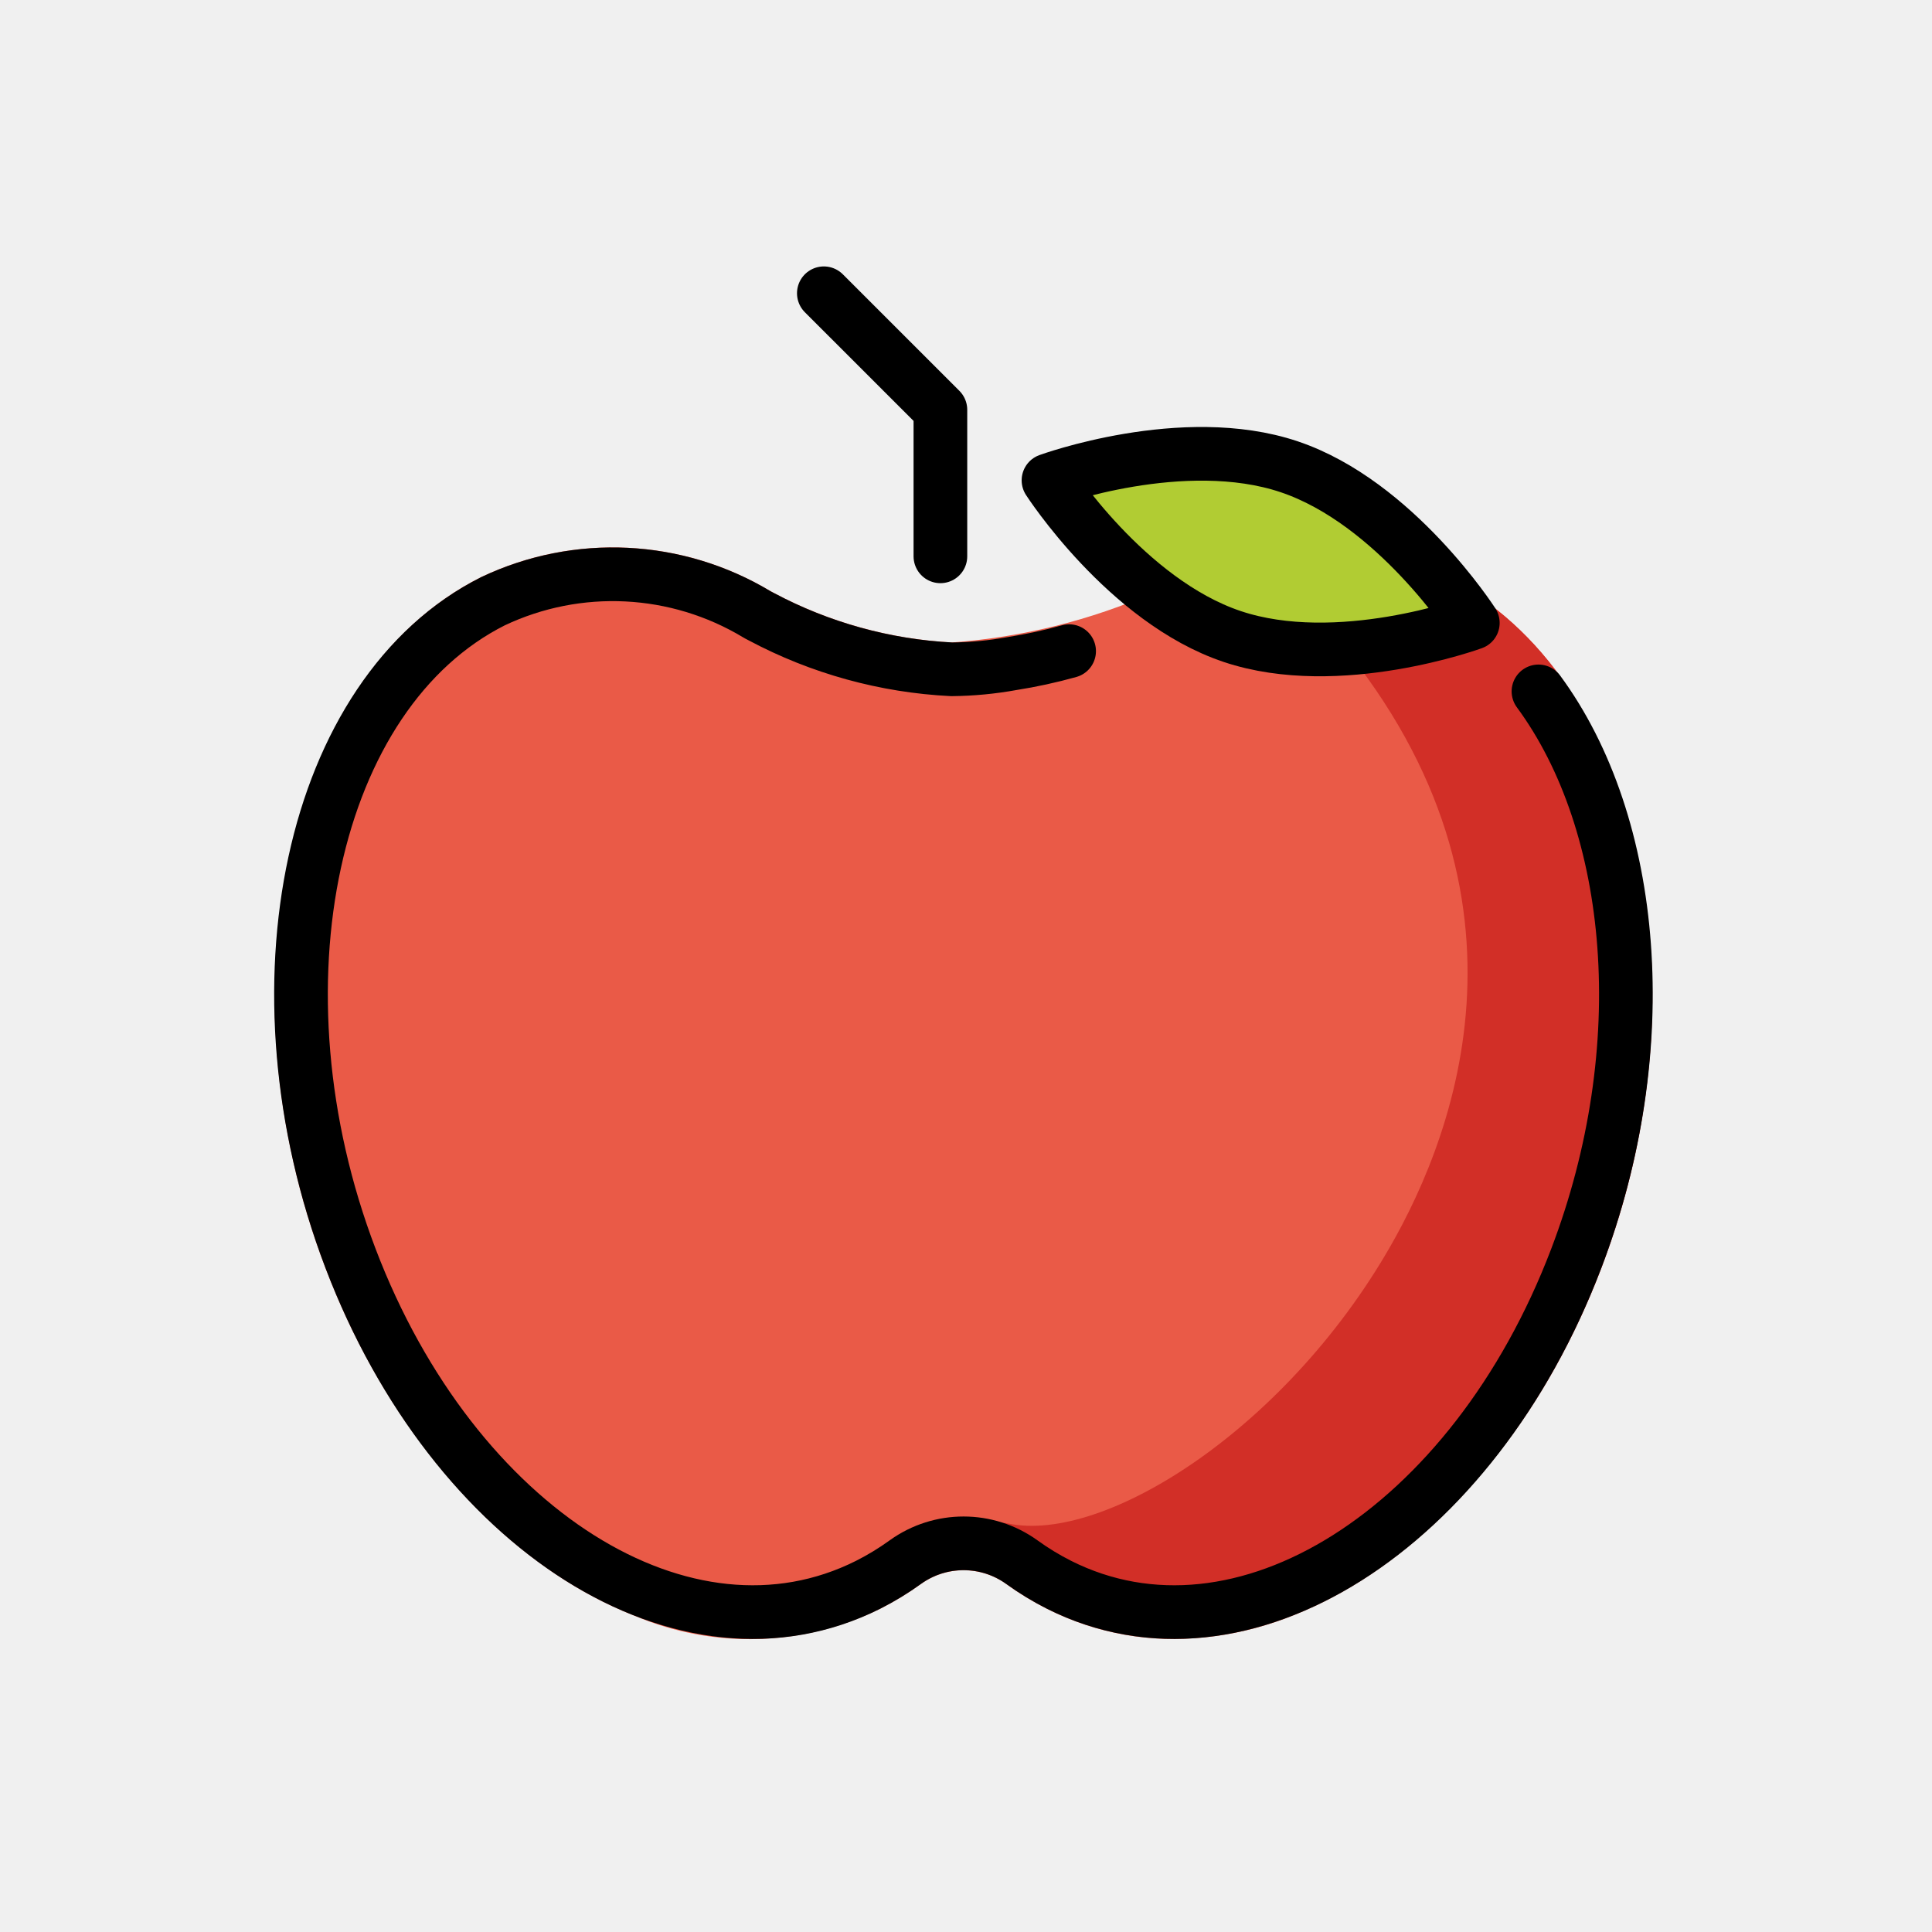
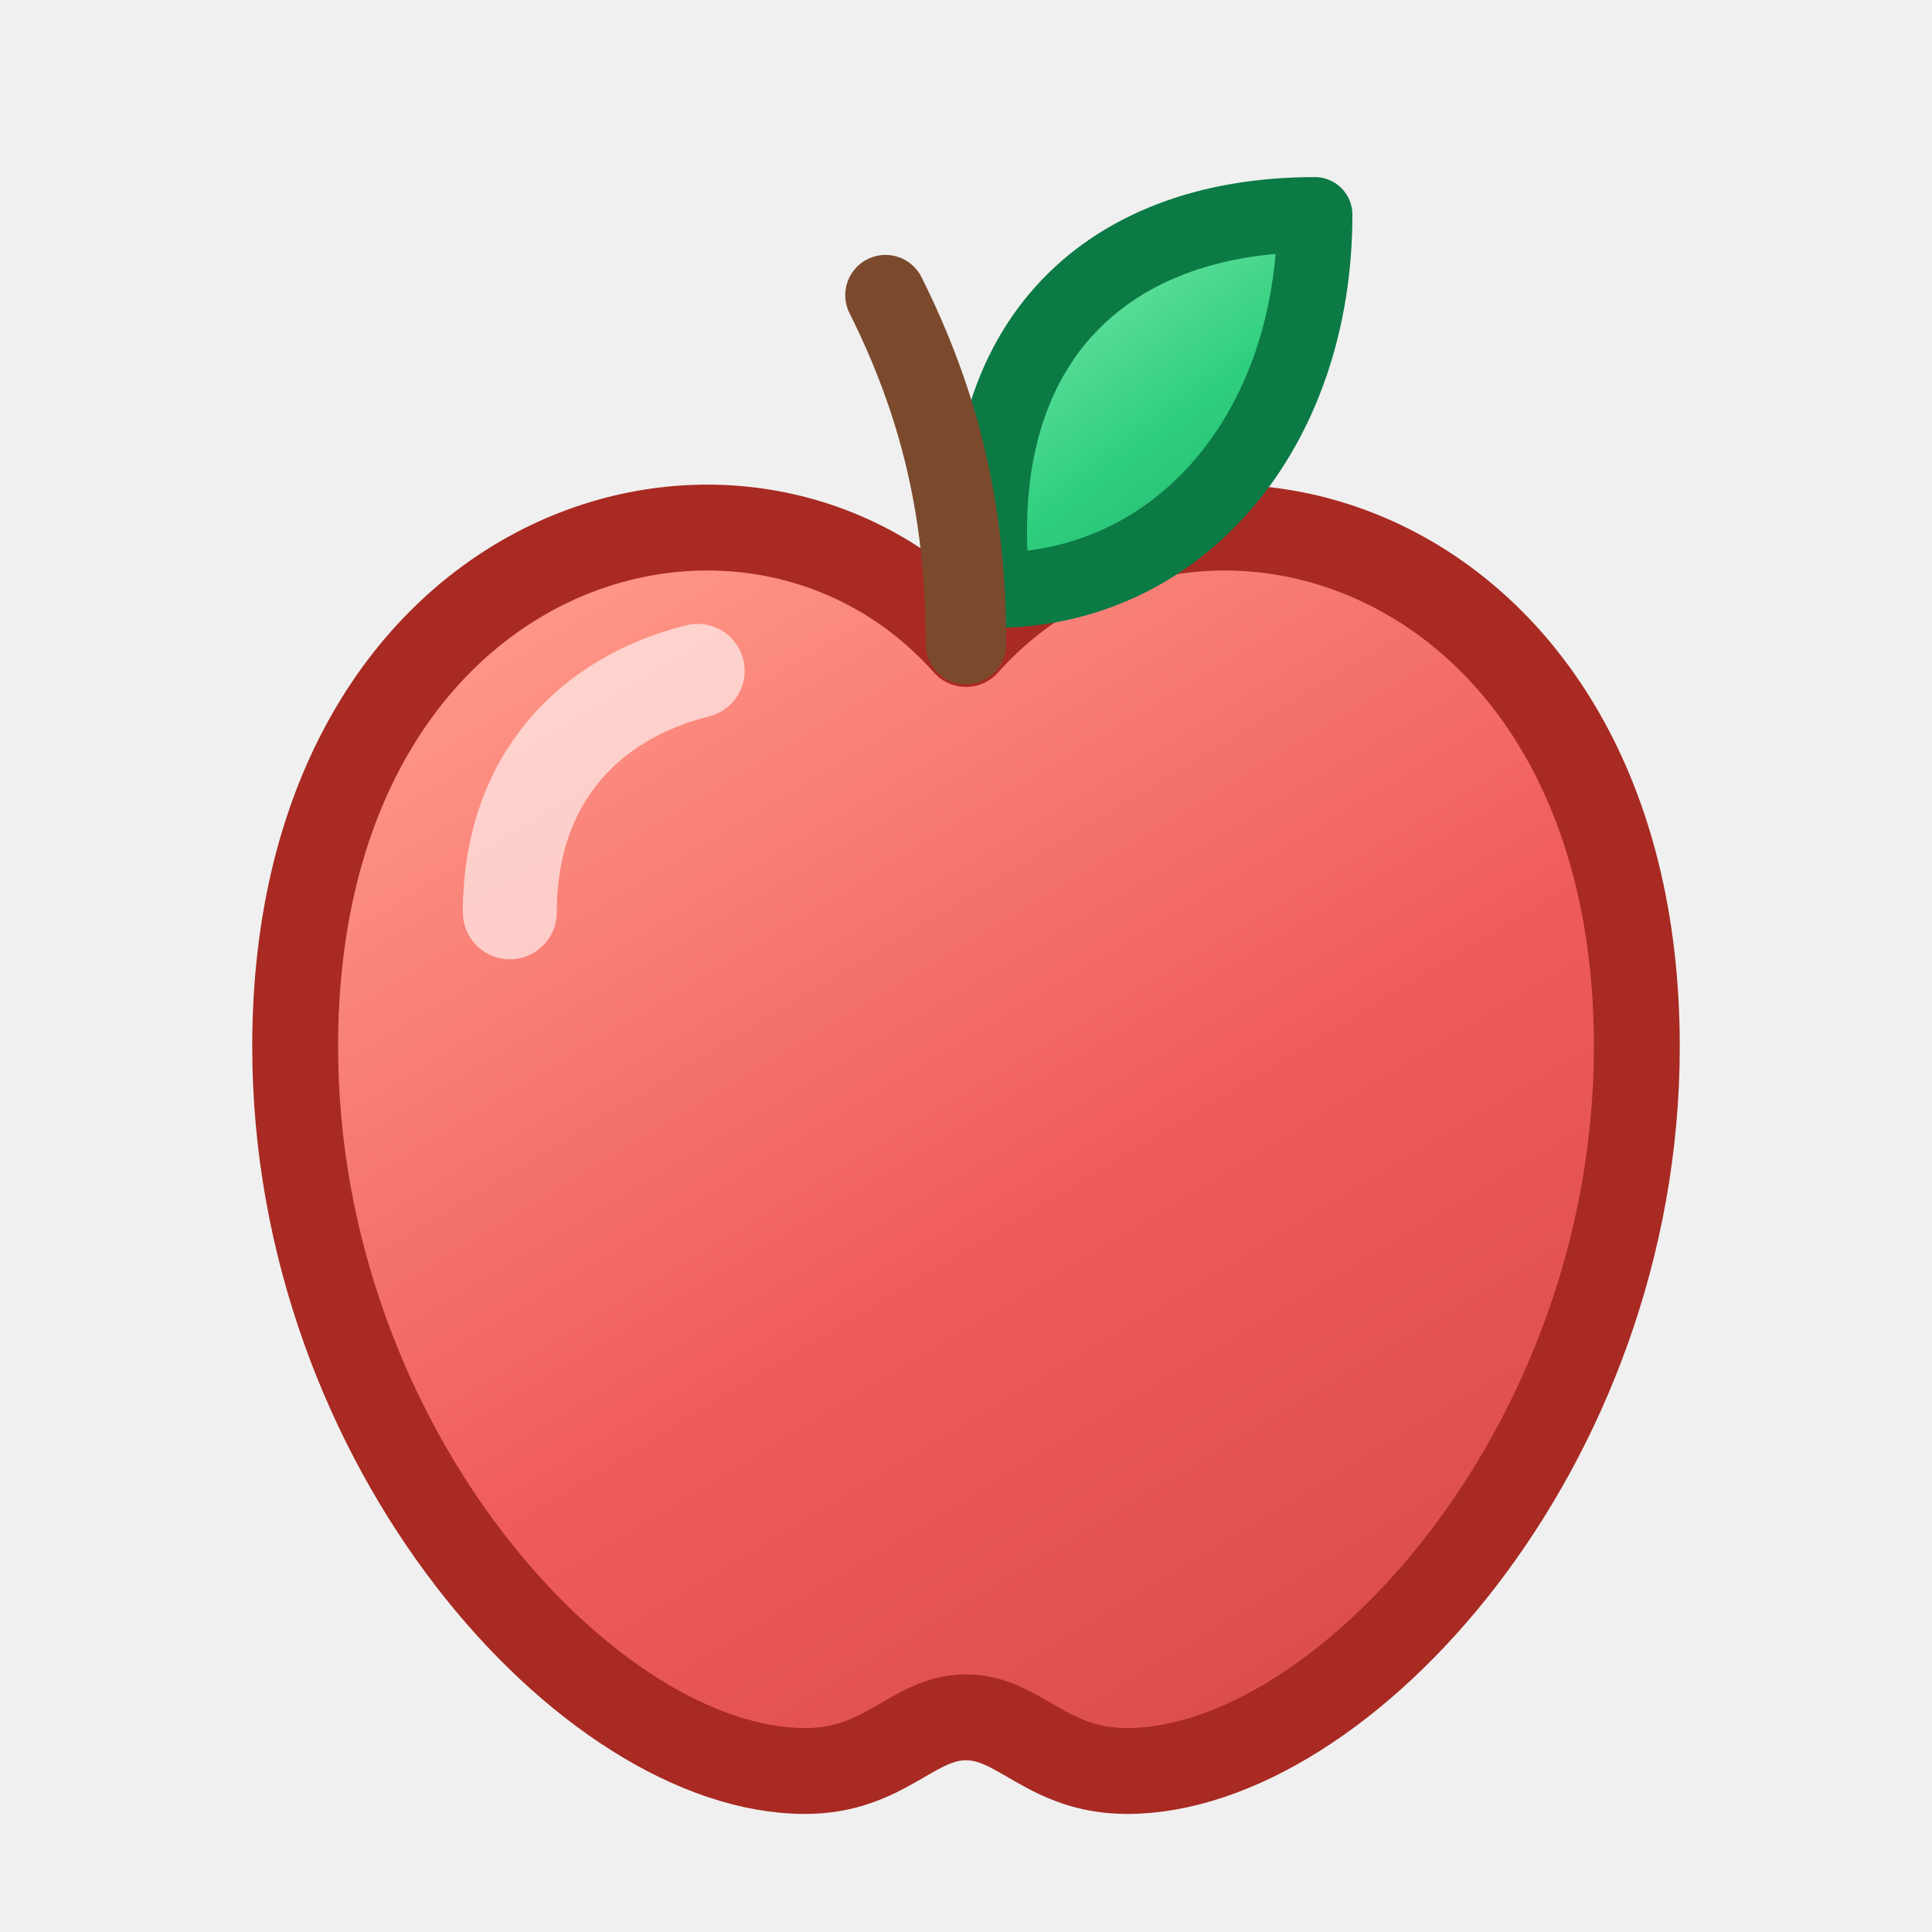
- <svg xmlns="http://www.w3.org/2000/svg" id="emoji" viewBox="0 0 72 72">
-   <g id="color">
-     <path fill="#ea5a47" d="M53.88,21.51a11.417,11.417,0,0,0-10.737.504c-.035.016-.072.033-.108.052a22.914,22.914,0,0,1-7.567,1.877,15.907,15.907,0,0,1-6.638-1.85l-.142-.076a11.41,11.41,0,0,0-10.764-.506C10.7,25.141,8.101,36.69,12.129,47.254c2.373,6.232,6.685,11.08,11.535,12.966a10.983,10.983,0,0,0,9.134-.266,11.377,11.377,0,0,0,1.532-.932,2.726,2.726,0,0,1,3.158,0,11.173,11.173,0,0,0,1.531.933,10.465,10.465,0,0,0,4.735,1.127,12.078,12.078,0,0,0,4.383-.859c4.851-1.886,9.165-6.733,11.539-12.968C63.707,36.685,61.108,25.135,53.88,21.51Z" />
-     <path fill="#f4aa41" d="M48.999,21.405a1.074,1.074,0,0,0-.245.009l.038-.227C48.867,21.263,48.933,21.329,48.999,21.405Z" />
-     <path fill="#d22f27" d="M53.883,21.511a10.367,10.367,0,0,0-4.902-1.106,1,1,0,0,0-.695,1.7c9.443,9.624,6.388,19.16,3.727,23.988-3.892,7.059-10.844,11.466-14.457,10.68a1,1,0,0,0-.672,1.865,15.513,15.513,0,0,0,7.169,1.898,12.895,12.895,0,0,0,4.629-.863c4.66-1.776,8.668-6.304,10.995-12.422C63.711,36.683,61.114,25.136,53.883,21.511Z" />
-     <path fill="#b1cc33" d="M48.044,17.395c3.956,1.329,6.844,5.819,6.844,5.819s-5.013,1.835-8.97.506c-3.951-1.327-6.844-5.819-6.844-5.819S44.094,16.067,48.044,17.395Z" />
-   </g>
-   <g id="line">
-     <g id="line-2">
-       <polyline fill="none" stroke="#000" stroke-linecap="round" stroke-linejoin="round" stroke-width="2" points="35.046 20.733 35.046 15.272 30.702 10.929" />
-       <path fill="none" stroke="#000" stroke-linecap="round" stroke-linejoin="round" stroke-width="2" d="M57.334,25.766c3.648,4.949,4.397,13.296,1.409,21.133-3.857,10.129-12.488,15.573-19.273,12.163a10.24,10.24,0,0,1-1.394-.849,3.713,3.713,0,0,0-4.331-.001,10.27,10.27,0,0,1-1.396.85c-6.797,3.41-15.428-2.035-19.285-12.163-3.857-10.117-1.476-21.084,5.31-24.494a10.42,10.42,0,0,1,9.838.492s.056.034.168.09a16.863,16.863,0,0,0,7.088,1.956,13.271,13.271,0,0,0,2.249-.214,18.634,18.634,0,0,0,2.126-.463" />
-       <path fill="none" stroke="#000" stroke-linecap="round" stroke-linejoin="round" stroke-width="2" d="M48.044,17.395c3.956,1.329,6.844,5.819,6.844,5.819s-5.013,1.835-8.97.506c-3.951-1.327-6.844-5.819-6.844-5.819S44.094,16.067,48.044,17.395Z" />
-     </g>
-   </g>
+ <svg xmlns="http://www.w3.org/2000/svg" viewBox="0 0 72 72" width="72" height="72">
+   <defs>
+     <linearGradient id="g-green" x1="0.2" y1="0" x2="0.85" y2="1">
+       <stop offset="0" stop-color="#7be8ab" />
+       <stop offset="0.55" stop-color="#2fcf7e" />
+       <stop offset="1" stop-color="#22b16a" />
+     </linearGradient>
+     <linearGradient id="g-red" x1="0.2" y1="0" x2="0.85" y2="1">
+       <stop offset="0" stop-color="#ff9a8a" />
+       <stop offset="0.55" stop-color="#ef5b5b" />
+       <stop offset="1" stop-color="#d64a47" />
+     </linearGradient>
+   </defs>
+   <path d="M36 24C28 15 11 20 11 39C11 54 22 66 30 66C33 66 34 64 36 64C38 64 39 66 42 66C50 66 61 54 61 39C61 20 44 15 36 24z" fill="url(#g-red)" stroke="#a82a22" stroke-width="3.2" stroke-linejoin="round" stroke-linecap="round" />
+   <path d="M37 22C36 13 41 8 49 8C49 16 44 22 37 22z" fill="url(#g-green)" stroke="#0b7a45" stroke-width="2.8" stroke-linejoin="round" stroke-linecap="round" />
+   <path d="M36 24C36 19 35 15 33 11" fill="none" stroke="#7b4a2d" stroke-width="3" stroke-linecap="round" />
+   <path d="M19 34C19 29 22 26 26 25" fill="none" stroke="#fff" stroke-width="3.5" stroke-linecap="round" opacity="0.6" />
</svg>
